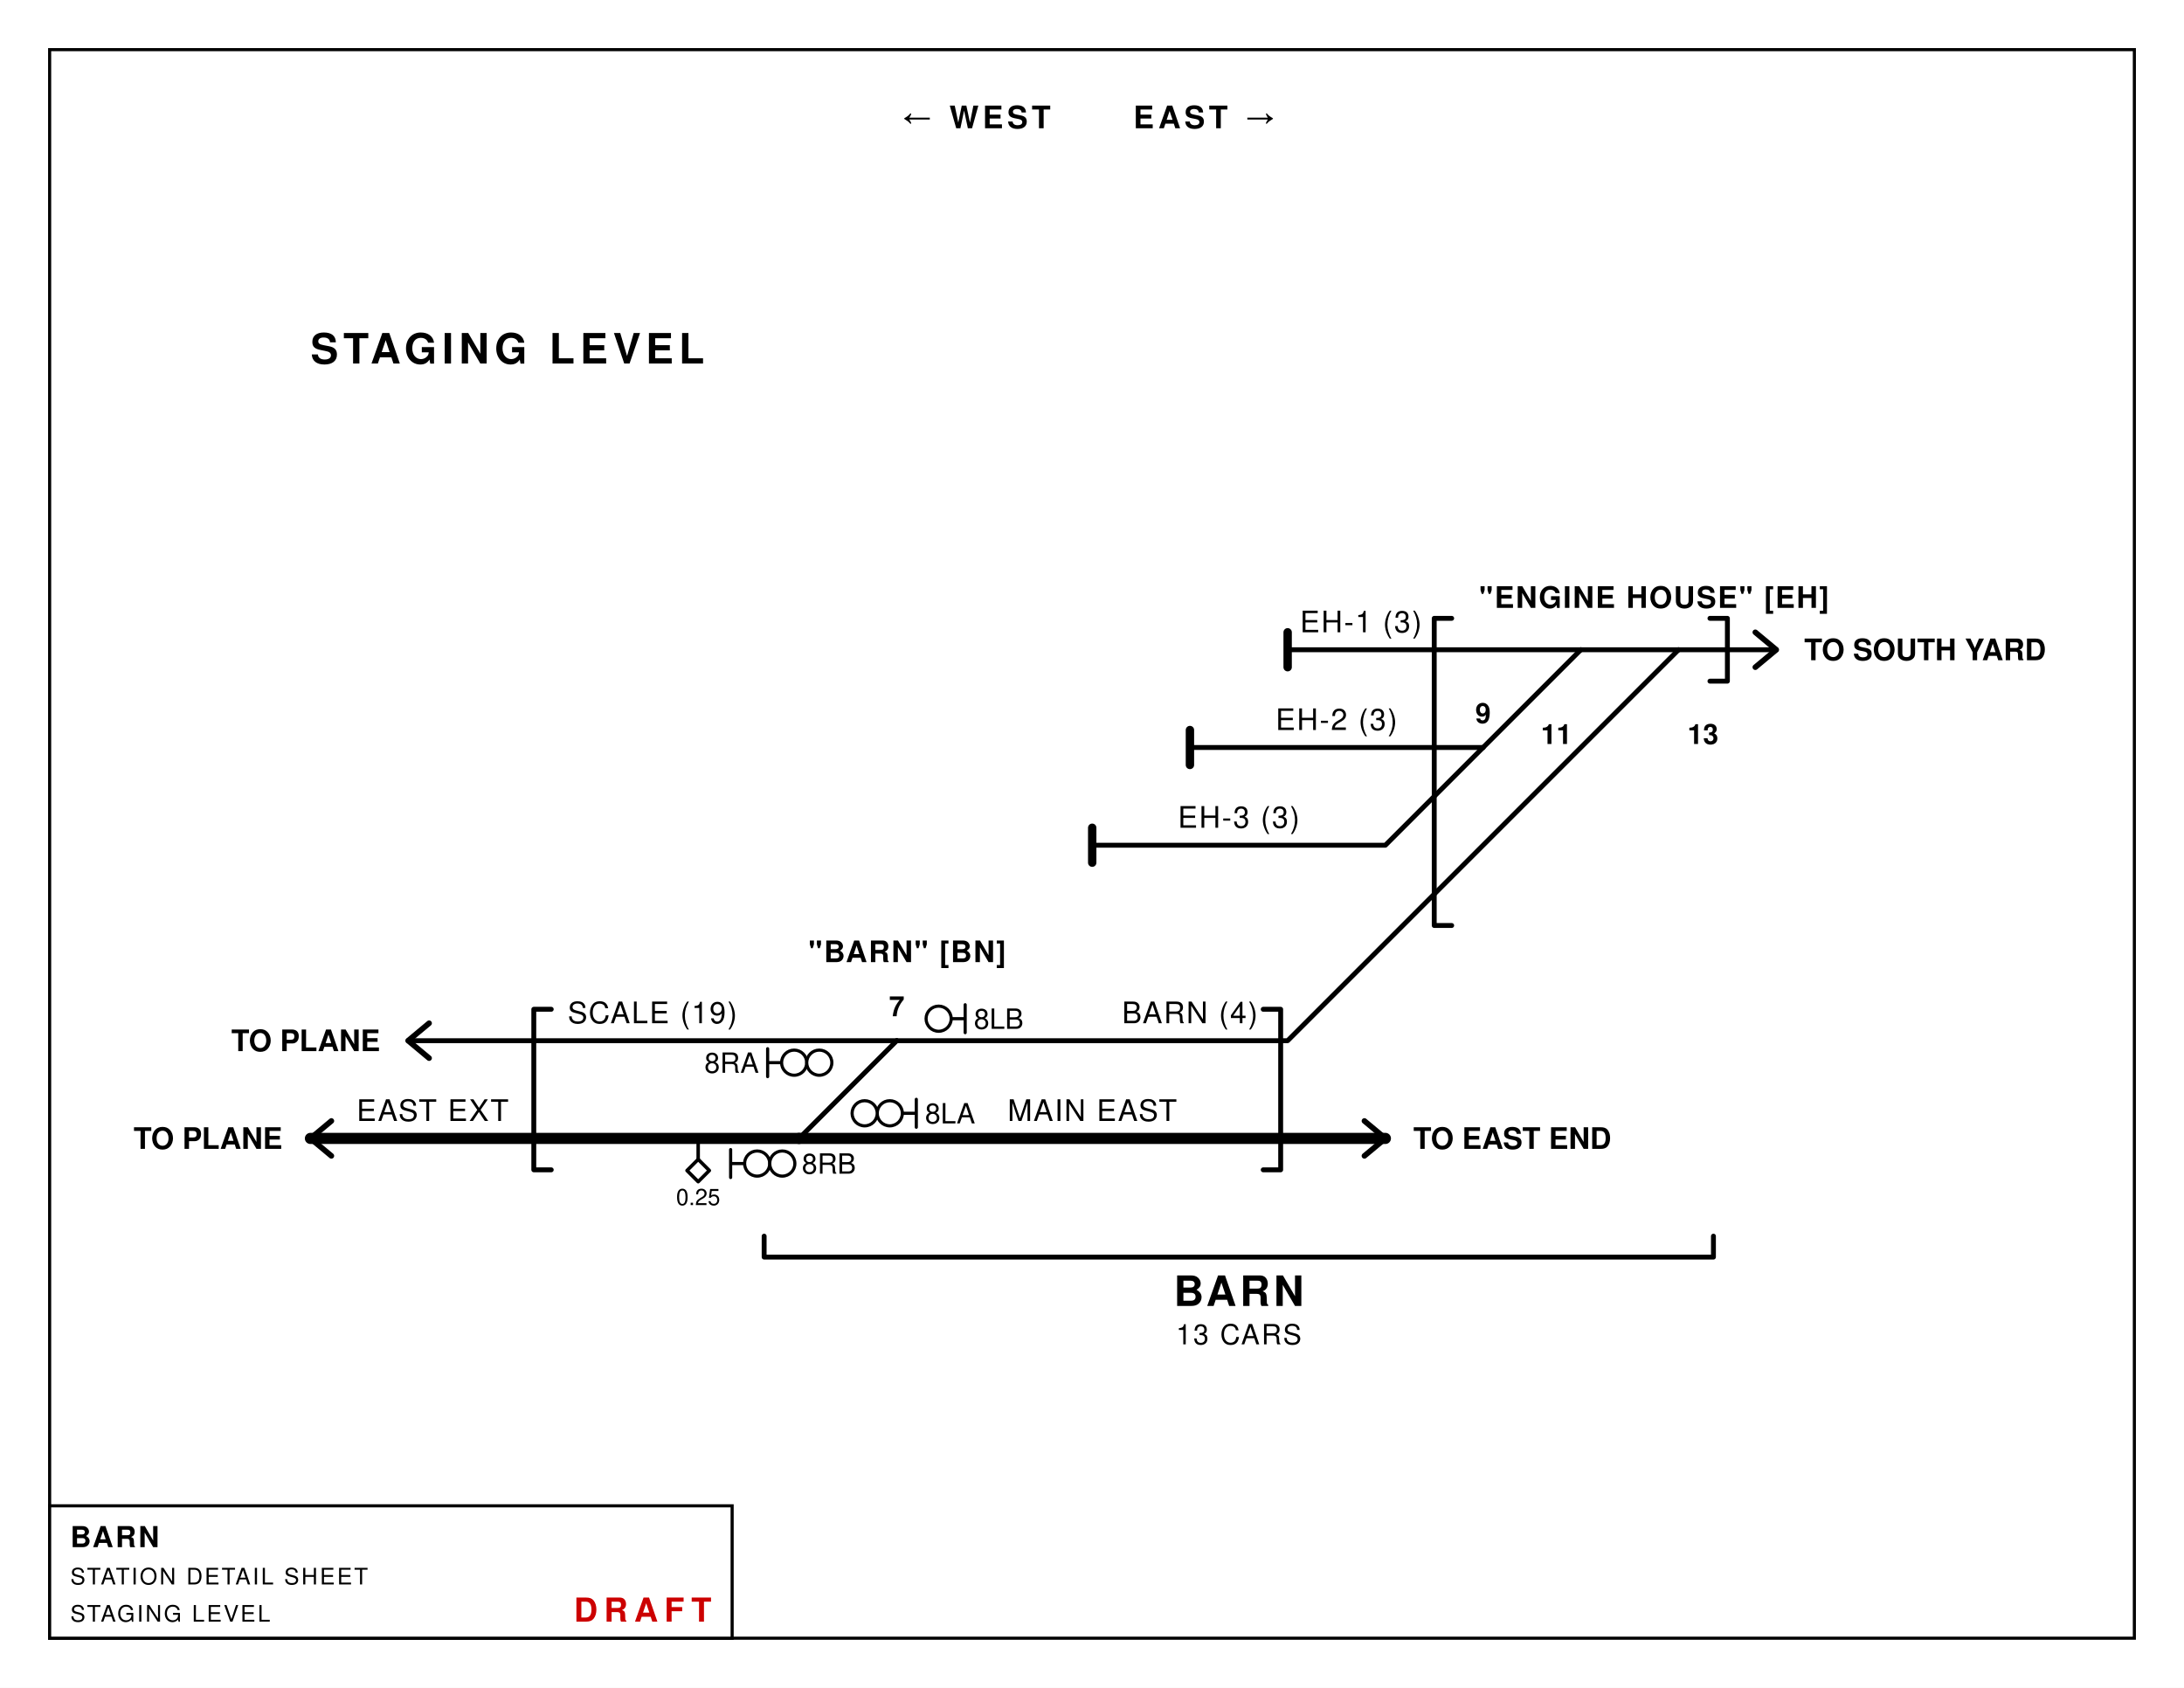
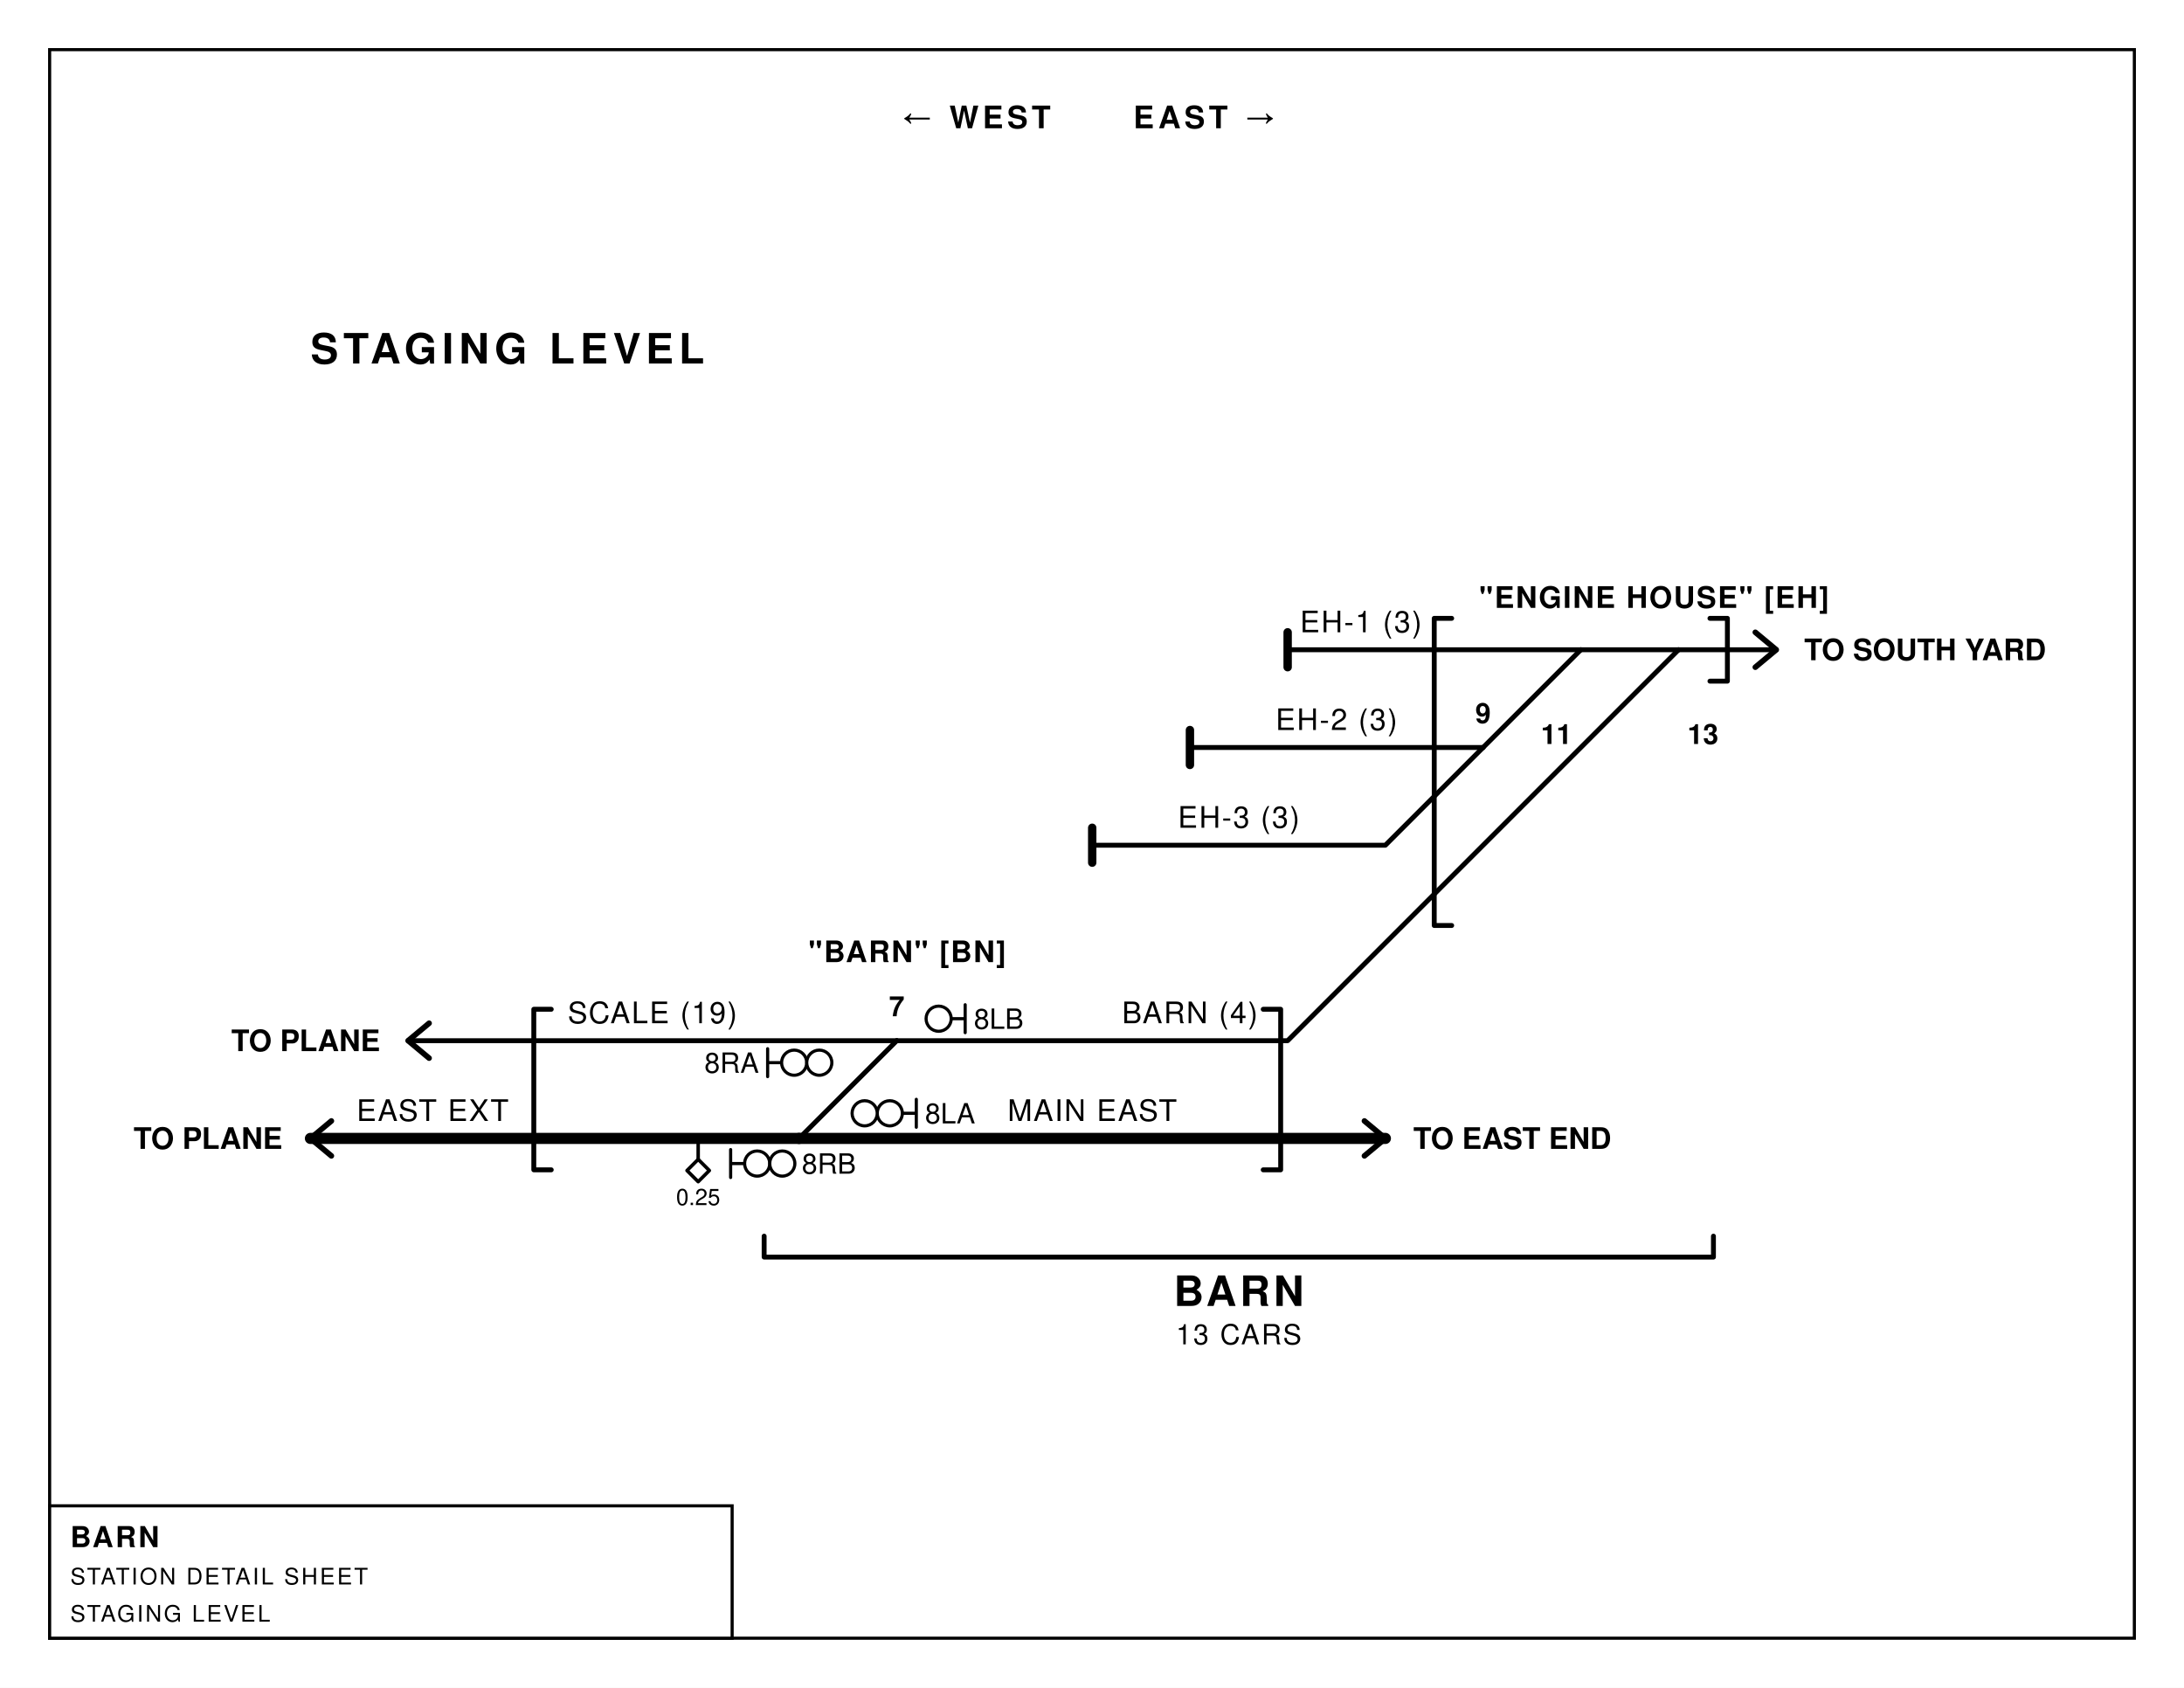
<svg xmlns="http://www.w3.org/2000/svg" viewBox="0 0 1056 816" width="1056" height="816" font-family="'Helvetica Neue',Helvetica,Arial,sans-serif">
  <rect width="1056" height="816" fill="#fff" />
  <rect x="24" y="24" width="1008" height="768" fill="none" stroke="#000" stroke-width="1.5" />
  <g transform="translate(150.1,169.0) scale(1.6875)" fill="none" stroke="#000" stroke-linecap="round" stroke-linejoin="round">
    <path d="M0.0,226.0 L140.0,226.0" stroke-width="3.2" />
    <path d="M140.0,226.0 L308.0,226.0" stroke-width="3.2" />
    <path d="M28.0,198.0 L168.0,198.0" stroke-width="1.4" />
    <path d="M168.0,198.0 L280.0,198.0 L392.0,86.0" stroke-width="1.4" />
    <path d="M392.0,86.0 L420.0,86.0" stroke-width="1.4" />
    <path d="M364.0,86.0 L392.0,86.0" stroke-width="1.4" />
    <path d="M280.0,86.0 L364.0,86.0" stroke-width="1.4" />
    <path d="M336.0,114.0 L364.0,86.0" stroke-width="1.4" />
    <path d="M224.0,142.0 L308.0,142.0 L336.0,114.0" stroke-width="1.4" />
    <path d="M252.0,114.0 L336.0,114.0" stroke-width="1.4" />
    <path d="M140.0,226.0 L168.0,198.0" stroke-width="1.4" />
    <path d="M0.0,226.0 m6,-5 l-6,5 l6,5" stroke-width="1.6" />
    <path d="M308.0,226.0 m-6,-5 l6,5 l-6,5" stroke-width="1.6" />
    <path d="M28.0,198.0 m6,-5 l-6,5 l6,5" stroke-width="1.6" />
    <path d="M420.0,86.0 m-6,-5 l6,5 l-6,5" stroke-width="1.6" />
    <path d="M280.0,81.0 L280.0,91.0" stroke-width="2.4" />
    <path d="M224.0,137.0 L224.0,147.0" stroke-width="2.4" />
    <path d="M252.0,109.0 L252.0,119.0" stroke-width="2.4" />
    <path d="M130.0,254 L130.0,260 L402.0,260 L402.0,254" stroke-width="1.4" />
    <path d="M173.6,214.8 L173.6,222.8 M173.6,218.8 L169.6,218.8" stroke-width="0.9" />
    <circle cx="166.0" cy="218.8" r="3.6" stroke-width="0.9" fill="#fff" />
    <circle cx="158.8" cy="218.8" r="3.6" stroke-width="0.9" fill="#fff" />
    <path d="M187.6,187.7 L187.6,195.7 M187.6,191.7 L183.6,191.7" stroke-width="0.9" />
    <circle cx="180.0" cy="191.7" r="3.6" stroke-width="0.9" fill="#fff" />
    <path d="M131.0,200.3 L131.0,208.3 M131.0,204.3 L135.0,204.3" stroke-width="0.9" />
    <circle cx="138.6" cy="204.3" r="3.6" stroke-width="0.9" fill="#fff" />
    <circle cx="145.8" cy="204.3" r="3.6" stroke-width="0.9" fill="#fff" />
    <path d="M120.4,229.2 L120.4,237.2 M120.4,233.2 L124.4,233.2" stroke-width="0.9" />
    <circle cx="128.0" cy="233.2" r="3.6" stroke-width="0.9" fill="#fff" />
    <circle cx="135.2" cy="233.2" r="3.6" stroke-width="0.9" fill="#fff" />
    <path d="M69.0,189.0 L64.0,189.0 L64.0,235.0 L69.0,235.0" stroke-width="1.4" />
    <path d="M273.0,189.0 L278.0,189.0 L278.0,235.0 L273.0,235.0" stroke-width="1.4" />
    <path d="M327.0,77.0 L322.0,77.0 L322.0,165.0 L327.0,165.0" stroke-width="1.4" />
    <path d="M401.0,77.0 L406.0,77.0 L406.0,95.0 L401.0,95.0" stroke-width="1.4" />
    <path d="M111.1,226.0 L111.1,232.0" stroke-width="1" />
    <path d="M111.1,232.0 L114.3,235.2 L111.1,238.4 L107.9,235.2 Z" stroke-width="1" fill="#fff" />
    <text x="0.0" y="4.0" font-size="12" text-anchor="start" font-weight="bold" fill="#000" stroke="none" letter-spacing="1.5">STAGING LEVEL</text>
    <text x="-8.0" y="229.0" font-size="8.5" text-anchor="end" font-weight="bold" fill="#000" stroke="none">TO PLANE</text>
    <text x="316.0" y="229.0" font-size="8.5" text-anchor="start" font-weight="bold" fill="#000" stroke="none">TO EAST END</text>
    <text x="20.0" y="201.0" font-size="8.5" text-anchor="end" font-weight="bold" fill="#000" stroke="none">TO PLANE</text>
    <text x="428.0" y="89.0" font-size="8.5" text-anchor="start" font-weight="bold" fill="#000" stroke="none">TO SOUTH YARD</text>
    <text x="266.0" y="274.0" font-size="12" text-anchor="middle" font-weight="bold" fill="#000" stroke="none" letter-spacing="1">BARN</text>
    <text x="266.0" y="285.0" font-size="8" text-anchor="middle" font-weight="normal" fill="#000" stroke="none" letter-spacing="0.5">13 CARS</text>
    <text x="176.1" y="221.7" font-size="8" text-anchor="start" font-weight="normal" fill="#000" stroke="none">8LA</text>
    <text x="128.5" y="207.2" font-size="8" text-anchor="end" font-weight="normal" fill="#000" stroke="none">8RA</text>
    <text x="98.0" y="193.0" font-size="8.5" text-anchor="middle" font-weight="normal" fill="#000" stroke="none" letter-spacing="0.4">SCALE (19)</text>
    <text x="301.0" y="81.0" font-size="8.5" text-anchor="middle" font-weight="normal" fill="#000" stroke="none" letter-spacing="0.4">EH-1 (3)</text>
    <text x="111.1" y="245.1" font-size="6.5" text-anchor="middle" font-weight="normal" fill="#000" stroke="none">0.25</text>
    <text x="140.8" y="236.1" font-size="8" text-anchor="start" font-weight="normal" fill="#000" stroke="none">8RB</text>
    <text x="224.0" y="221.0" font-size="8.5" text-anchor="middle" font-weight="normal" fill="#000" stroke="none" letter-spacing="0.4">MAIN EAST</text>
    <text x="190.1" y="194.6" font-size="8" text-anchor="start" font-weight="normal" fill="#000" stroke="none">8LB</text>
    <text x="168.0" y="191.0" font-size="8" text-anchor="middle" font-weight="bold" fill="#000" stroke="none">7</text>
    <text x="35.0" y="221.0" font-size="8.5" text-anchor="middle" font-weight="normal" fill="#000" stroke="none" letter-spacing="0.4">EAST EXT</text>
    <text x="294.0" y="109.0" font-size="8.5" text-anchor="middle" font-weight="normal" fill="#000" stroke="none" letter-spacing="0.4">EH-2 (3)</text>
    <text x="252.0" y="193.0" font-size="8.5" text-anchor="middle" font-weight="normal" fill="#000" stroke="none" letter-spacing="0.4">BARN (4)</text>
    <text x="336.0" y="107.0" font-size="8" text-anchor="middle" font-weight="bold" fill="#000" stroke="none">9</text>
    <text x="266.0" y="137.0" font-size="8.5" text-anchor="middle" font-weight="normal" fill="#000" stroke="none" letter-spacing="0.4">EH-3 (3)</text>
    <text x="171.0" y="175.5" font-size="8.5" text-anchor="middle" font-weight="bold" fill="#000" stroke="none" letter-spacing="0.4">"BARN" [BN]</text>
    <text x="385.0" y="74.0" font-size="8.5" text-anchor="middle" font-weight="bold" fill="#000" stroke="none" letter-spacing="0.4">"ENGINE HOUSE" [EH]</text>
    <text x="357.0" y="113.0" font-size="8" text-anchor="middle" font-weight="bold" fill="#000" stroke="none">11</text>
    <text x="399.0" y="113.0" font-size="8" text-anchor="middle" font-weight="bold" fill="#000" stroke="none">13</text>
  </g>
  <text x="508.0" y="62" font-size="15" text-anchor="end" font-weight="bold" letter-spacing="2">← WEST</text>
  <text x="548.0" y="62" font-size="15" text-anchor="start" font-weight="bold" letter-spacing="2">EAST →</text>
  <rect x="24" y="728" width="330" height="64" fill="#fff" stroke="#000" stroke-width="1.5" />
  <text x="34" y="748" font-size="14" font-weight="bold" letter-spacing="1">BARN</text>
  <text x="34" y="766" font-size="11" font-weight="normal" letter-spacing="1">STATION DETAIL SHEET</text>
  <text x="34" y="784" font-size="11" font-weight="normal" letter-spacing="1">STAGING LEVEL</text>
-   <text x="344" y="784" font-size="16" text-anchor="end" font-weight="bold" letter-spacing="3" fill="#c00">DRAFT</text>
</svg>
